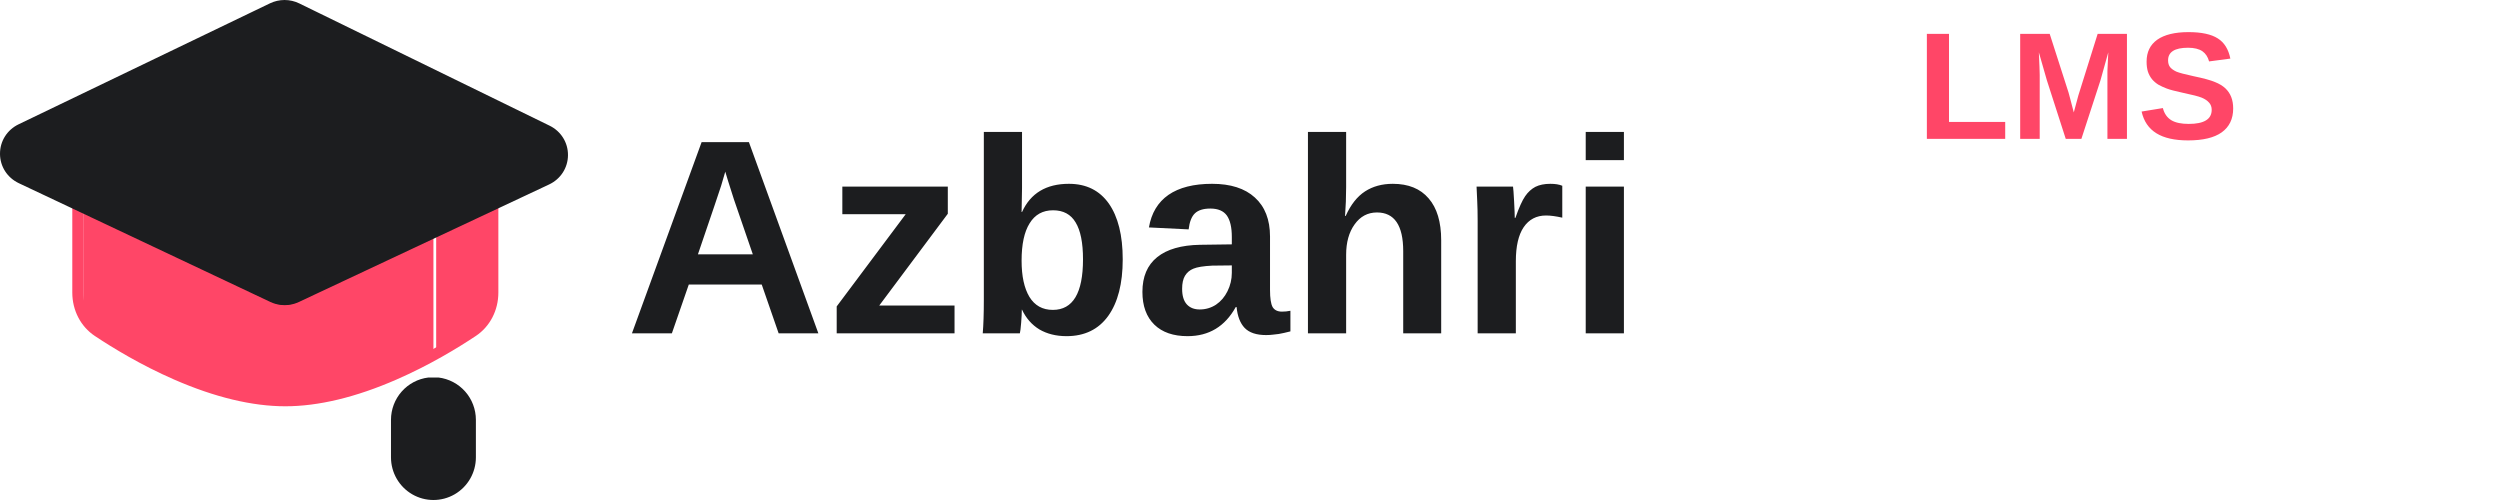
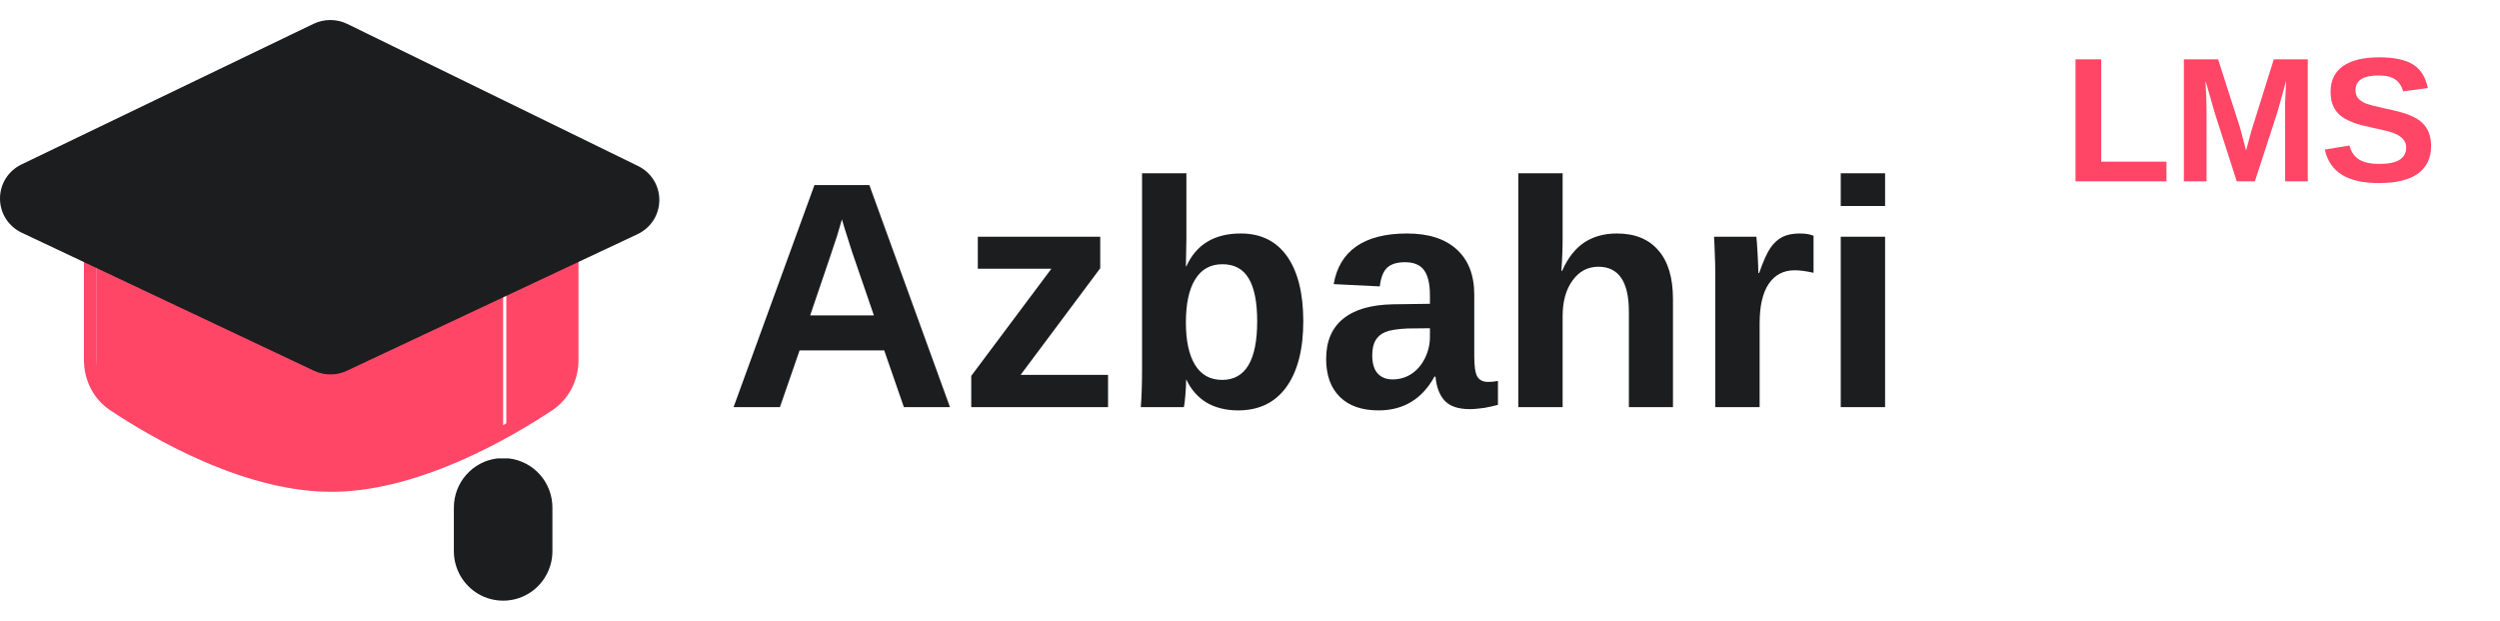
- <svg xmlns="http://www.w3.org/2000/svg" width="180" height="36" viewBox="0 0 180 36" fill="none">
+ <svg xmlns="http://www.w3.org/2000/svg" width="145" height="36" viewBox="0 0 155 36" fill="none">
  <path d="M35.284 14.375V21.378C35.284 22.4 34.805 23.351 34.016 23.887C33.353 24.338 32.46 24.912 31.405 25.51V14.375H35.284Z" fill="#FF4667" />
  <path d="M31.207 14.375V25.559C28.364 27.183 24.349 28.983 20.539 28.983C15.316 28.983 9.709 25.6 7.259 23.93C6.471 23.391 5.992 22.437 5.992 21.41V14.375H31.207Z" fill="#FF4667" />
  <path d="M35.09 14.229V21.068C35.09 22.07 34.611 23.001 33.823 23.526C31.373 25.156 25.767 28.457 20.543 28.457C15.32 28.457 9.714 25.156 7.264 23.526C6.475 23.001 5.996 22.07 5.996 21.068V14.229H35.09ZM35.882 13.434H5.205V21.068C5.205 22.346 5.811 23.513 6.827 24.189C8.118 25.048 10.158 26.29 12.548 27.332C15.471 28.606 18.161 29.252 20.543 29.252C22.926 29.252 25.616 28.606 28.538 27.332C30.929 26.29 32.969 25.048 34.26 24.189C35.276 23.513 35.882 22.346 35.882 21.068V13.434Z" fill="#FF4667" />
  <path d="M30.841 27.181C30.099 27.271 29.417 27.631 28.921 28.192C28.426 28.752 28.152 29.476 28.151 30.225V32.93C28.151 34.027 28.733 35.04 29.679 35.589C30.625 36.137 31.79 36.137 32.736 35.589C33.681 35.04 34.264 34.027 34.264 32.93V30.225C34.263 29.476 33.989 28.752 33.494 28.192C32.998 27.631 32.316 27.271 31.575 27.181" fill="#1C1D1F" />
  <path d="M33.53 30.587H28.885V30.259C28.885 28.97 29.925 27.926 31.207 27.926C32.49 27.926 33.53 28.97 33.53 30.259L33.53 30.587Z" fill="#1C1D1F" />
  <path d="M39.025 13.322L21.432 21.734C20.839 22.017 20.151 22.017 19.559 21.732L1.87 13.229C0.23 12.441 0.221 10.099 1.855 9.298L19.535 0.636C20.14 0.339 20.849 0.341 21.453 0.641L39.056 9.395C40.681 10.204 40.663 12.539 39.025 13.322Z" fill="#1C1D1F" />
  <path d="M20.488 0.781C20.731 0.781 20.973 0.835 21.196 0.944L39.216 9.747C40.409 10.329 40.396 12.013 39.194 12.577L21.181 21.037C20.964 21.139 20.73 21.19 20.495 21.19C20.26 21.19 20.024 21.138 19.807 21.035L1.698 12.485C0.495 11.917 0.488 10.229 1.687 9.652L19.789 0.94C20.009 0.834 20.249 0.781 20.488 0.781ZM20.488 0C20.127 0 19.766 0.082 19.442 0.238L1.34 8.95C0.51 9.35 -0.003 10.164 1.74116e-05 11.075C0.003 11.986 0.523 12.796 1.356 13.19L19.465 21.74C19.785 21.891 20.141 21.971 20.495 21.971C20.848 21.971 21.203 21.892 21.521 21.742L39.534 13.282C40.366 12.891 40.887 12.084 40.895 11.175C40.902 10.265 40.393 9.45 39.567 9.047L21.547 0.245C21.22 0.085 20.854 0 20.488 0Z" fill="#1C1D1F" />
  <text x="45" y="24" font-family="Arial, sans-serif" font-size="20" font-weight="700" fill="#1C1D1F">Azbahri</text>
-   <text x="138" y="10" font-family="Arial, sans-serif" font-size="11" font-weight="600" fill="#FF4667">LMS</text>
+   <text x="128" y="10" font-family="Arial, sans-serif" font-size="11" font-weight="600" fill="#FF4667">LMS</text>
</svg>
